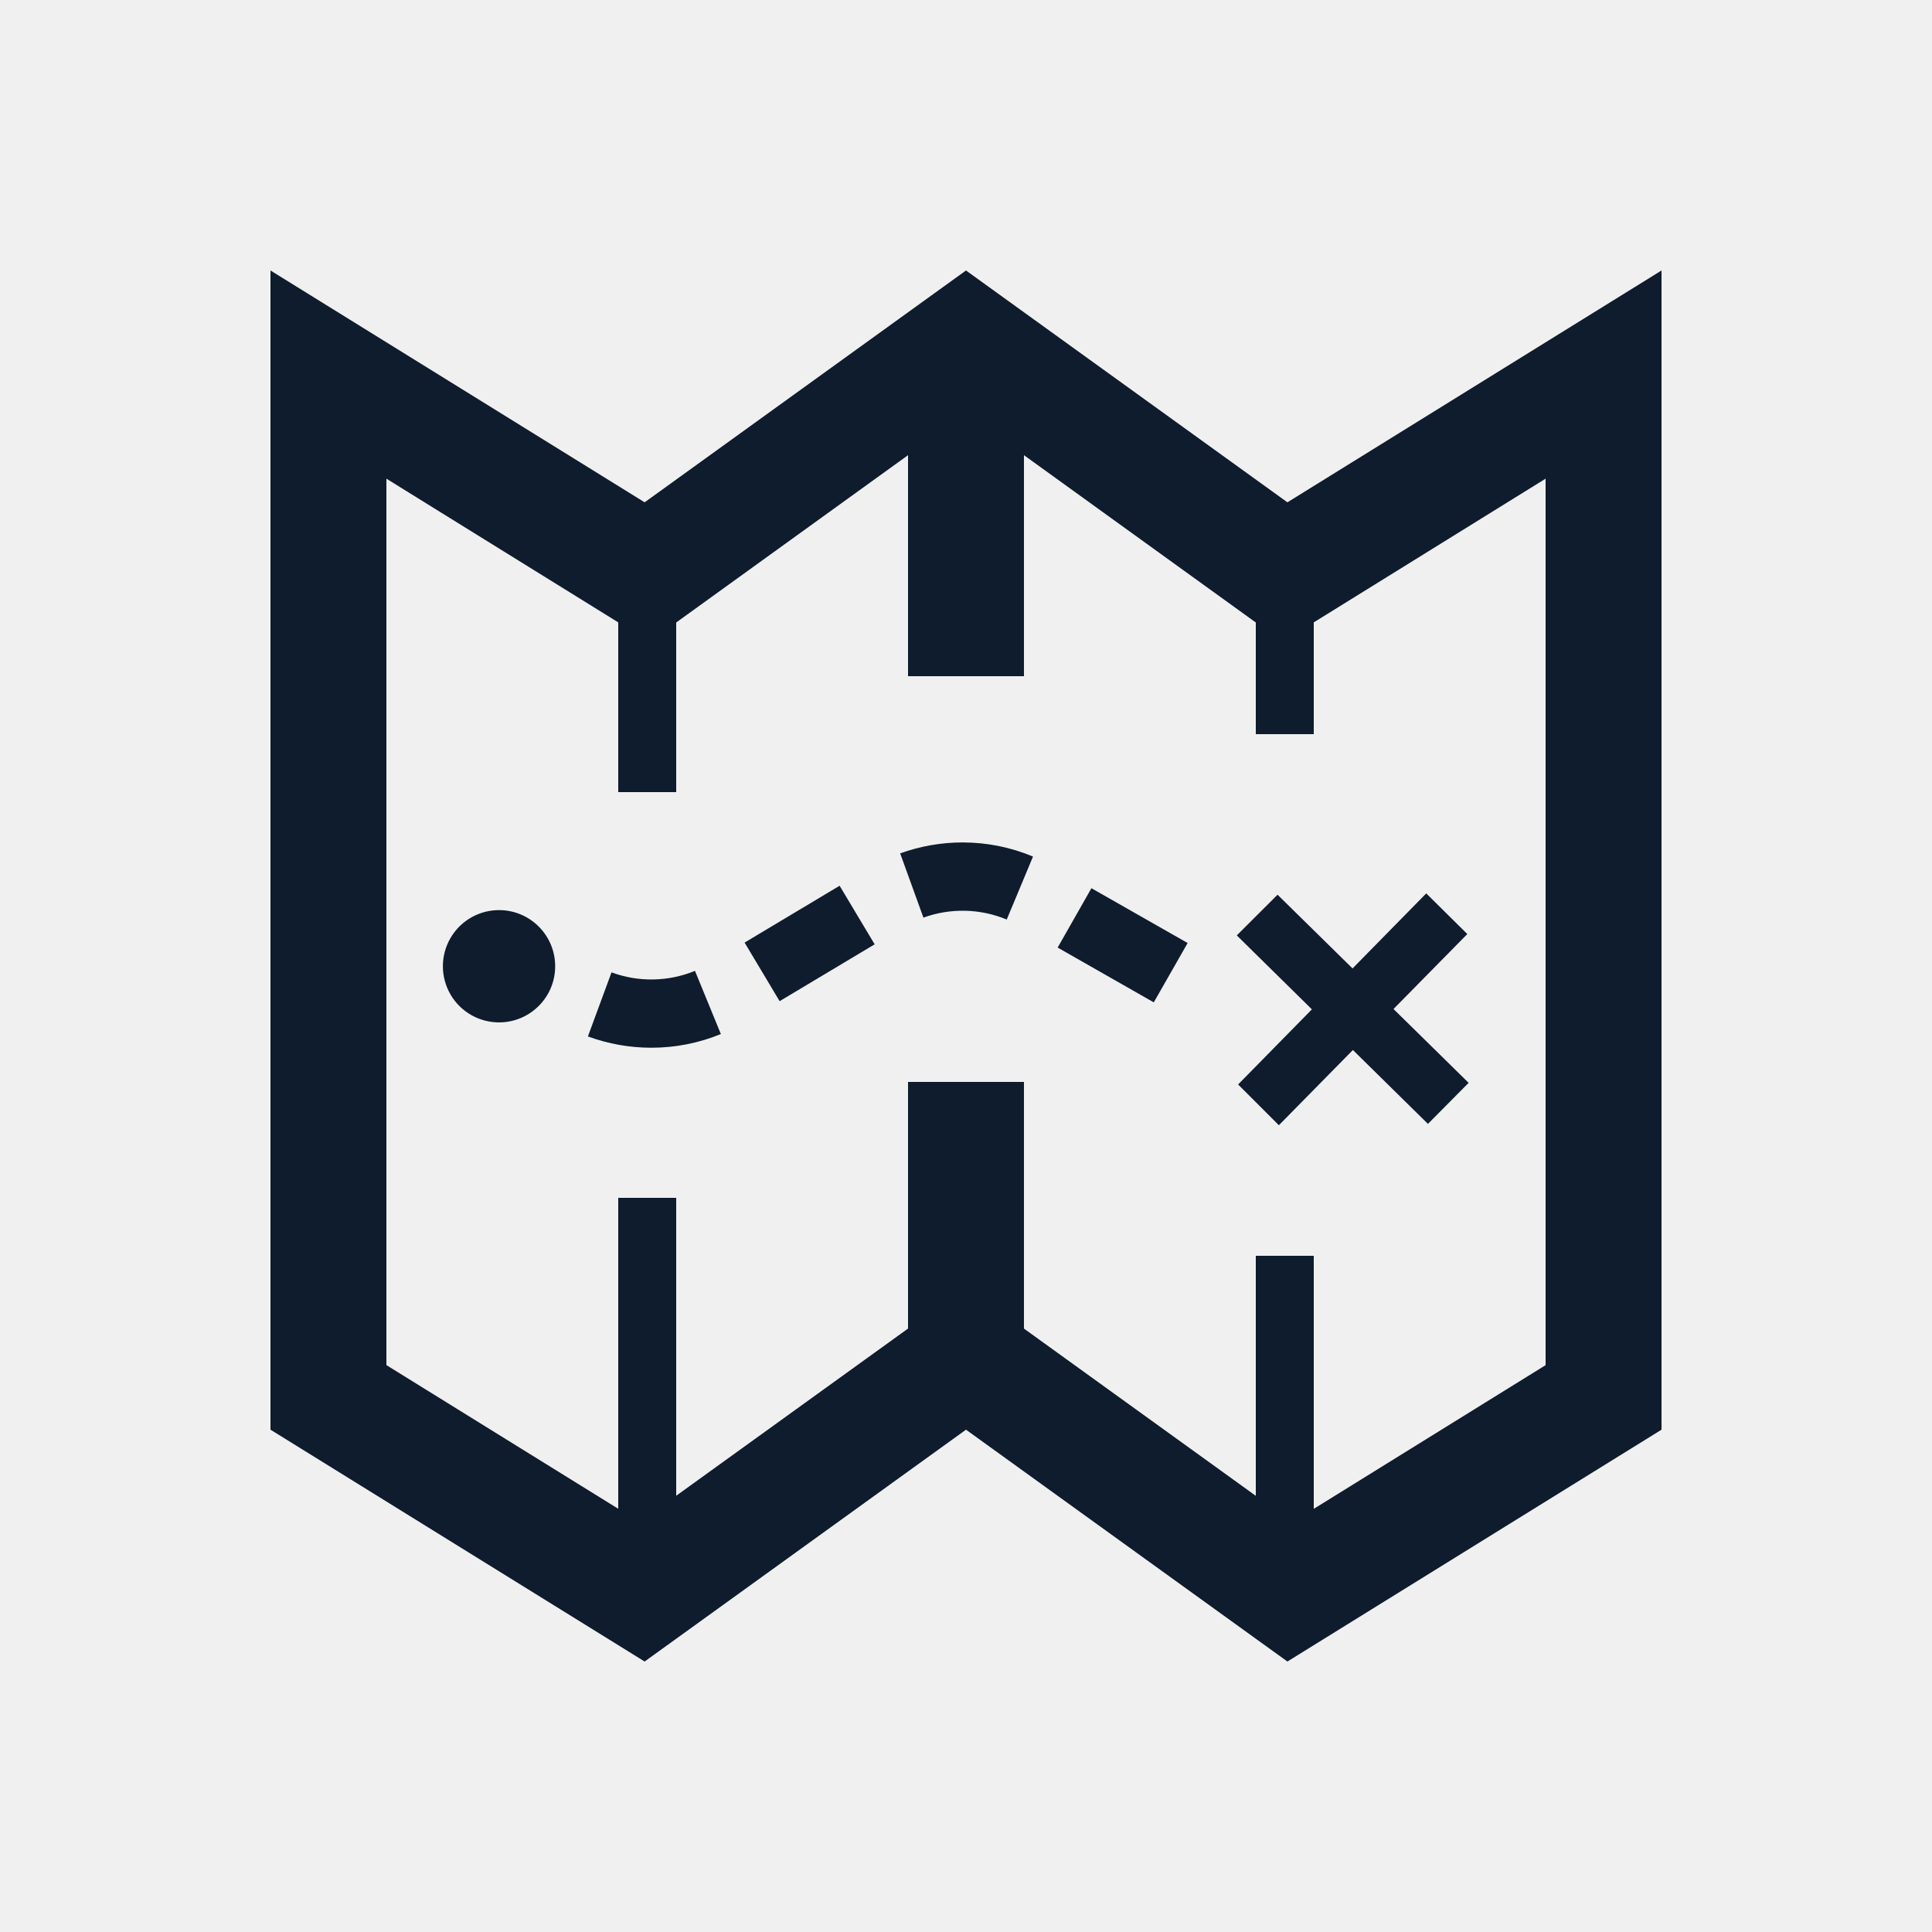
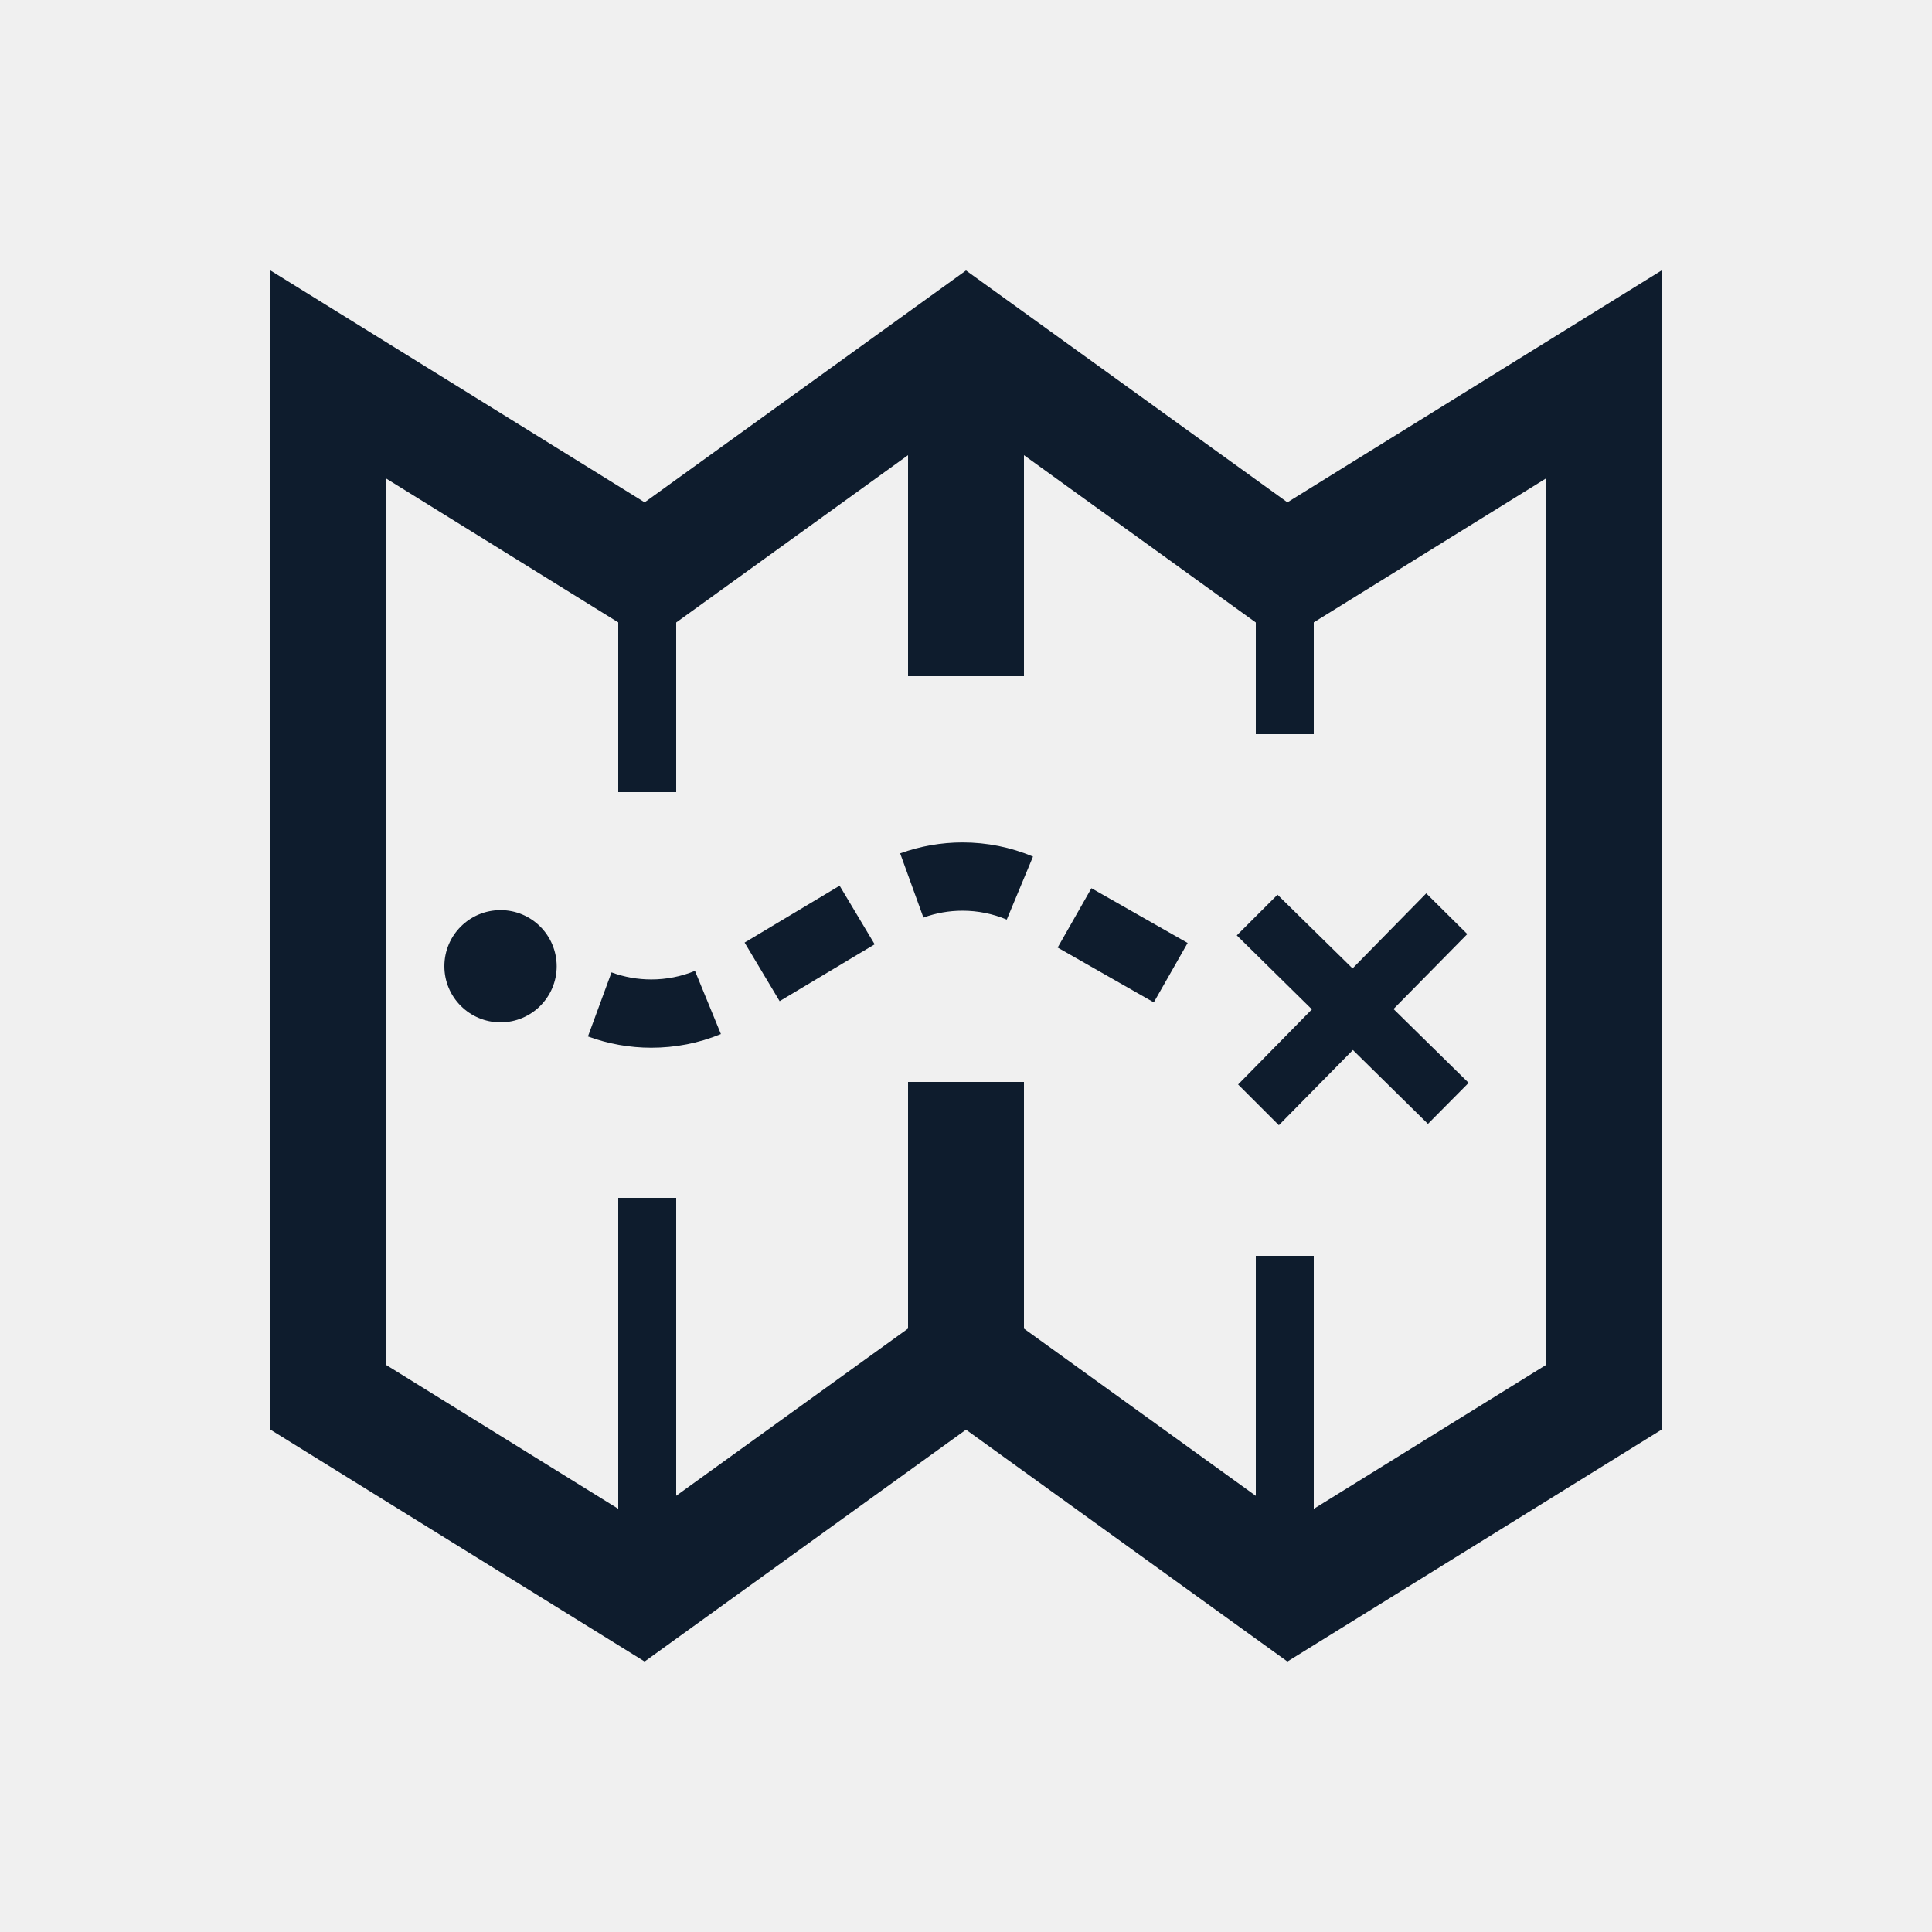
- <svg xmlns="http://www.w3.org/2000/svg" xmlns:xlink="http://www.w3.org/1999/xlink" width="50" height="50" viewBox="0 0 50 50">
+ <svg xmlns="http://www.w3.org/2000/svg" xmlns:xlink="http://www.w3.org/1999/xlink" width="50px" height="50px" viewBox="0 0 50 50" version="1.1">
  <defs>
-     <path id="a" d="M16.855 27.115c-.56 0-1.112-.099-1.64-.292l.611-1.658a2.976 2.976 0 0 0 2.16-.039l.67 1.635a4.714 4.714 0 0 1-1.801.354zm13.005-1.174l-2.488-1.418.874-1.536 2.49 1.418-.876 1.535zm-9.683-.03l-.907-1.517 2.459-1.471.907 1.516-2.459 1.471zm5.878-2.113a2.972 2.972 0 0 0-2.157-.05l-.602-1.663a4.772 4.772 0 0 1 1.613-.283c.63 0 1.245.123 1.825.366l-.68 1.63zm-13.101-.244a1.453 1.453 0 1 0-.002 2.905 1.453 1.453 0 0 0 .002-2.905zM33.318 13L25 7l-8.317 6L7 7v30l9.683 6L25 37l8.318 6L43 37V7l-9.682 6zM40 35.33l-6 3.719V32.5h-1.5v6.212l-6-4.328V28h-3v6.383l-6 4.327V31H16v8.047l-6-3.718V12.388l6 3.719V20.5h1.5v-4.39l6-4.33v5.72h3v-5.72l6 4.33V19H34v-2.893l6-3.719v22.943zm-1.992-7.306l-1.944-1.911 1.91-1.94-1.063-1.052-1.907 1.942-1.941-1.908-1.055 1.053 1.944 1.914-1.91 1.944 1.055 1.055 1.916-1.947 1.942 1.912 1.053-1.062z" />
+     <path d="M16.855,27.115 C16.296,27.115 15.743,27.016 15.216,26.823 L15.826,25.165 C16.157,25.287 16.503,25.348 16.855,25.348 C17.245,25.348 17.626,25.273 17.986,25.126 L18.657,26.761 C18.084,26.997 17.477,27.115 16.855,27.115 Z M29.86,25.941 L27.372,24.523 L28.246,22.987 L30.736,24.404 L29.86,25.941 L29.86,25.941 Z M20.177,25.91 L19.27,24.394 L21.729,22.922 L22.636,24.439 L20.177,25.91 Z M26.055,23.799 C25.69,23.647 25.305,23.569 24.909,23.569 C24.564,23.569 24.223,23.629 23.898,23.747 L23.296,22.085 C23.815,21.898 24.358,21.803 24.909,21.802 C25.538,21.802 26.154,21.925 26.734,22.168 L26.055,23.799 L26.055,23.799 Z M12.954,23.554 C12.151,23.554 11.5,24.203 11.5,25.006 C11.5,25.808 12.151,26.458 12.954,26.458 C13.756,26.458 14.407,25.807 14.407,25.006 C14.405,24.203 13.756,23.554 12.954,23.554 L12.954,23.554 Z M33.318,13 L25,7 L16.683,13 L7,7 L7,37 L16.683,43 L25,37 L33.318,43 L43,37 L43,7 L33.318,13 L33.318,13 Z M40,35.331 L34,39.049 L34,32.5 L32.5,32.5 L32.5,38.712 L26.5,34.384 L26.5,28 L23.5,28 L23.5,34.383 L17.5,38.71 L17.5,31 L16,31 L16,39.047 L10,35.329 L10,12.388 L16,16.107 L16,20.5 L17.5,20.5 L17.5,16.11 L23.5,11.78 L23.5,17.5 L26.5,17.5 L26.5,11.78 L32.5,16.11 L32.5,19 L34,19 L34,16.107 L40,12.388 L40,35.331 Z M38.008,28.024 L36.064,26.113 L37.974,24.174 L36.911,23.12 L35.004,25.063 L33.062,23.155 L32.008,24.208 L33.952,26.122 L32.042,28.066 L33.097,29.12 L35.013,27.174 L36.955,29.086 L38.008,28.024 L38.008,28.024 Z" id="path-1" />
  </defs>
-   <use fill="#0E1C2D" fill-rule="nonzero" xlink:href="#a" />
+   <g id="Symbols" stroke="none" stroke-width="1" fill="none" fill-rule="evenodd">
+     <g id="brand/logo/emblem">
+       <mask id="mask-2" fill="white">
+         <use xlink:href="#path-1" />
+       </mask>
+       <use id="Map" fill="#0E1C2D" fill-rule="nonzero" xlink:href="#path-1" />
+     </g>
+   </g>
</svg>
